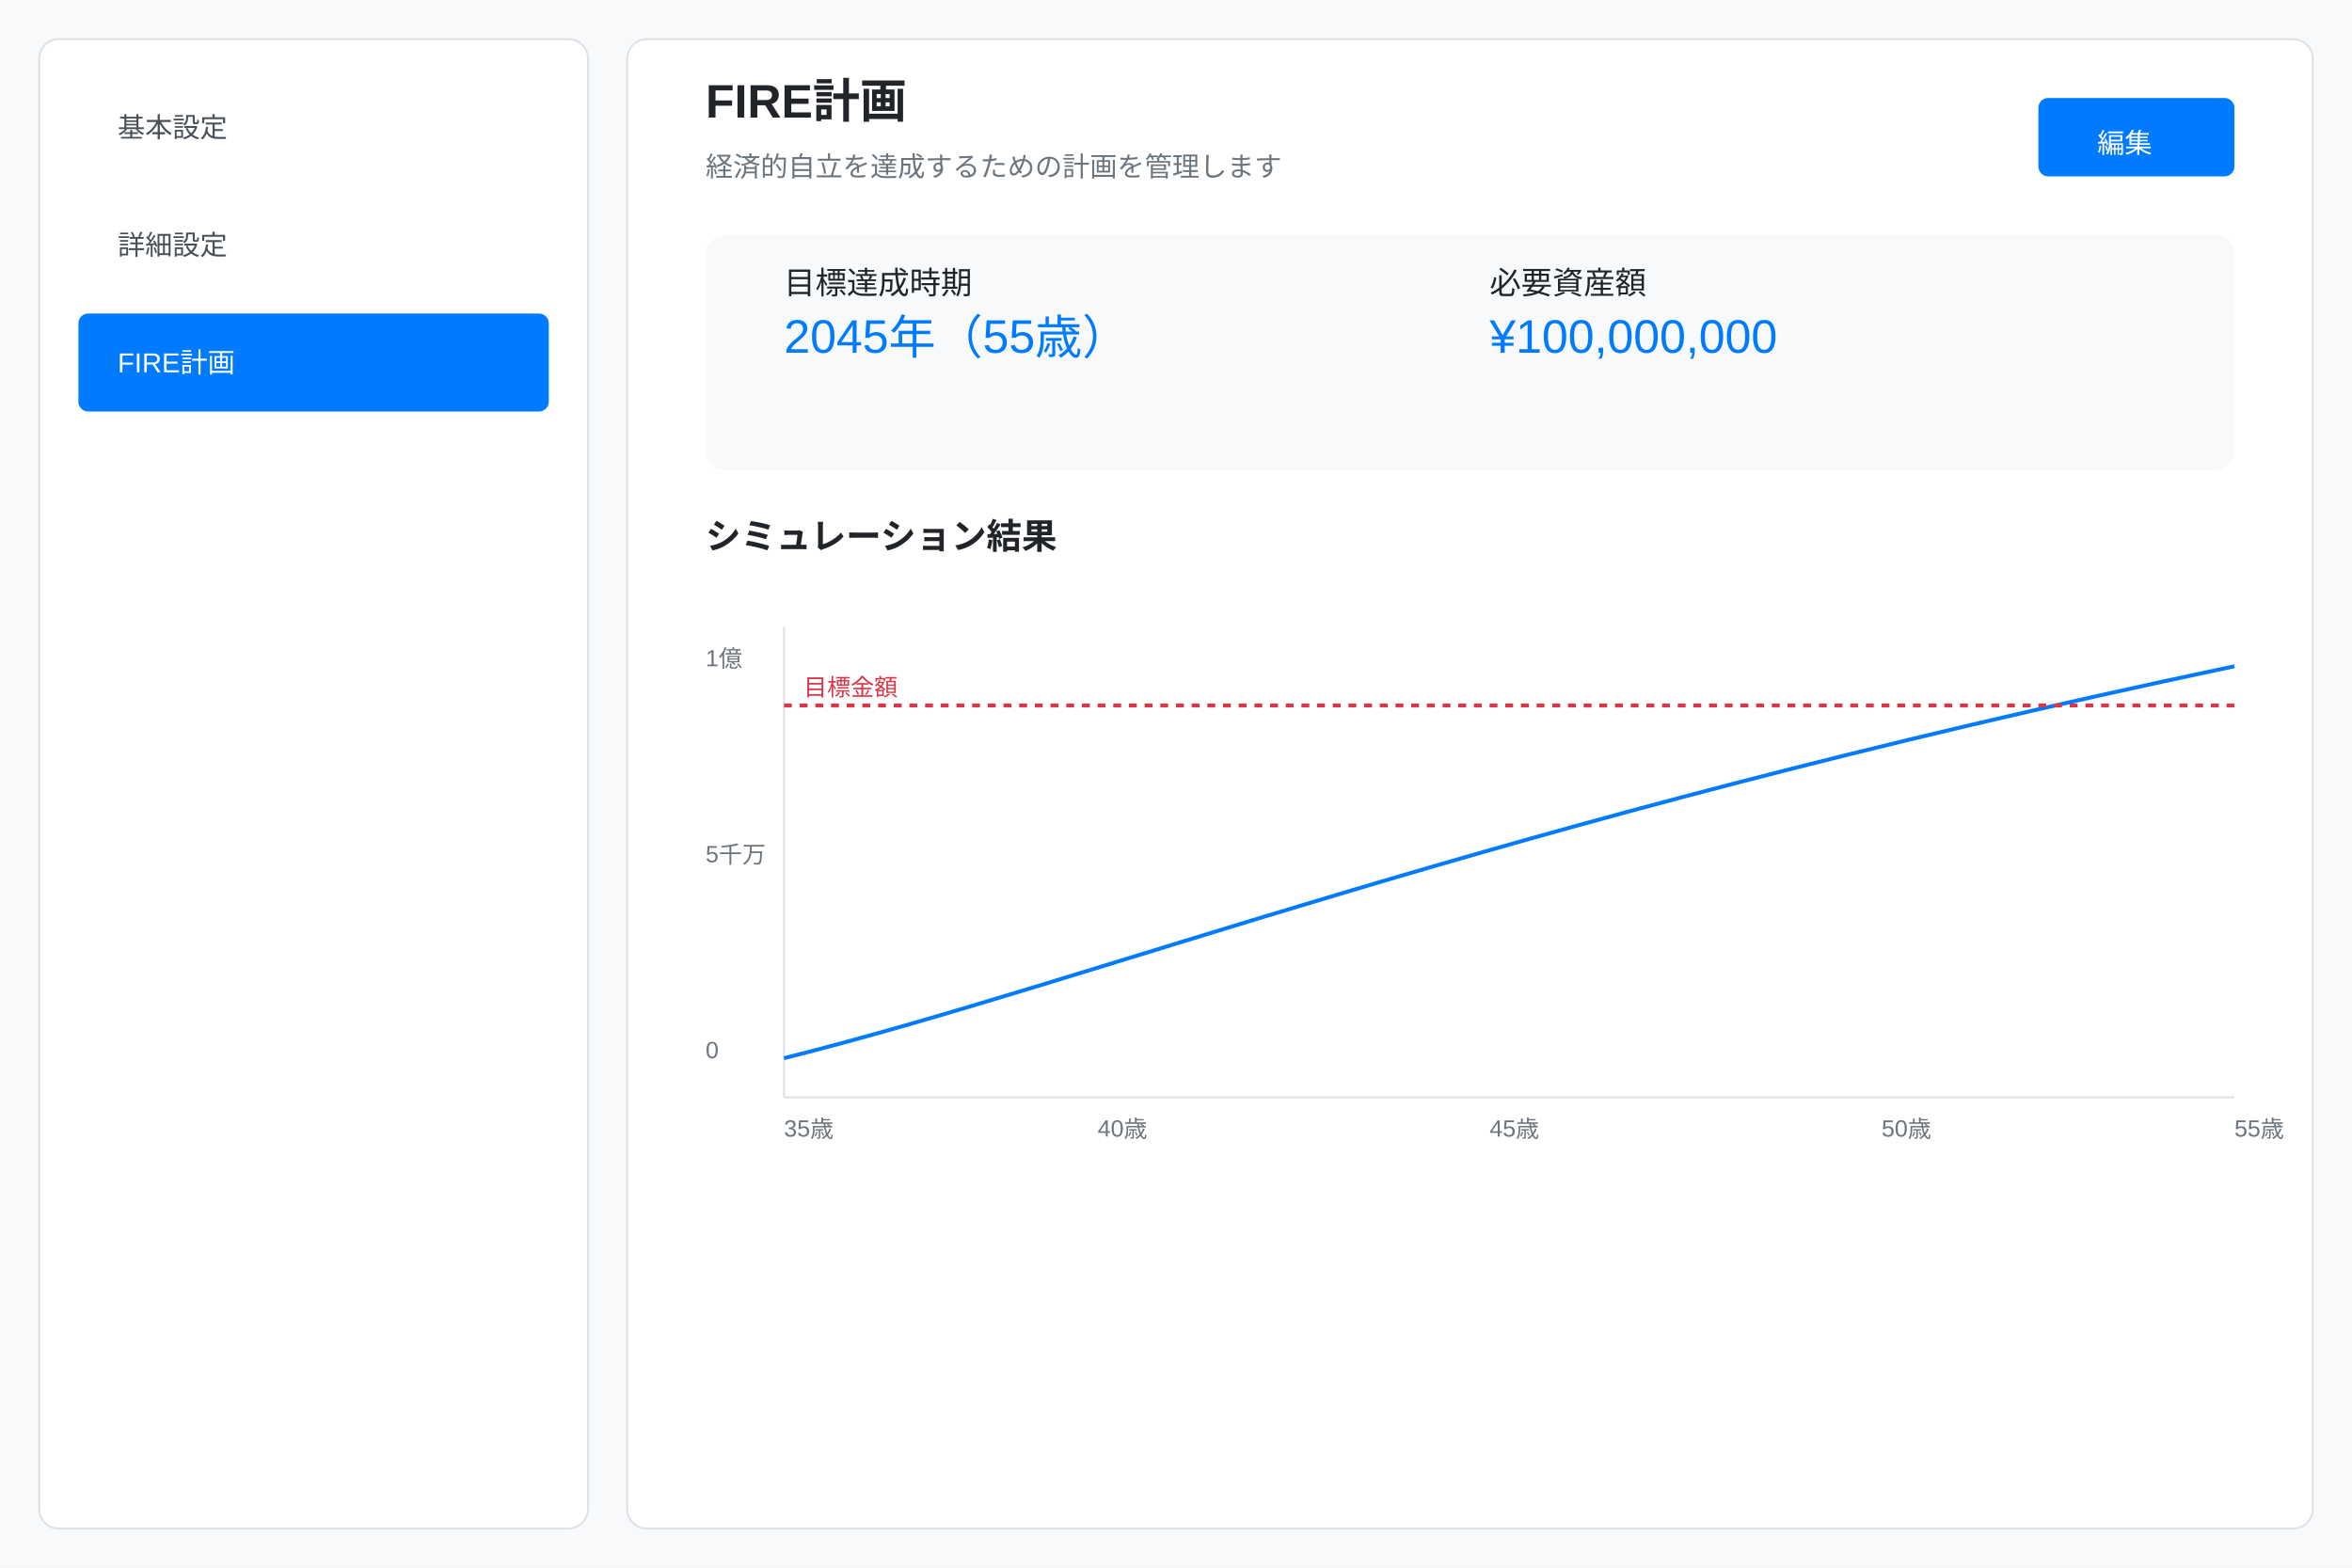
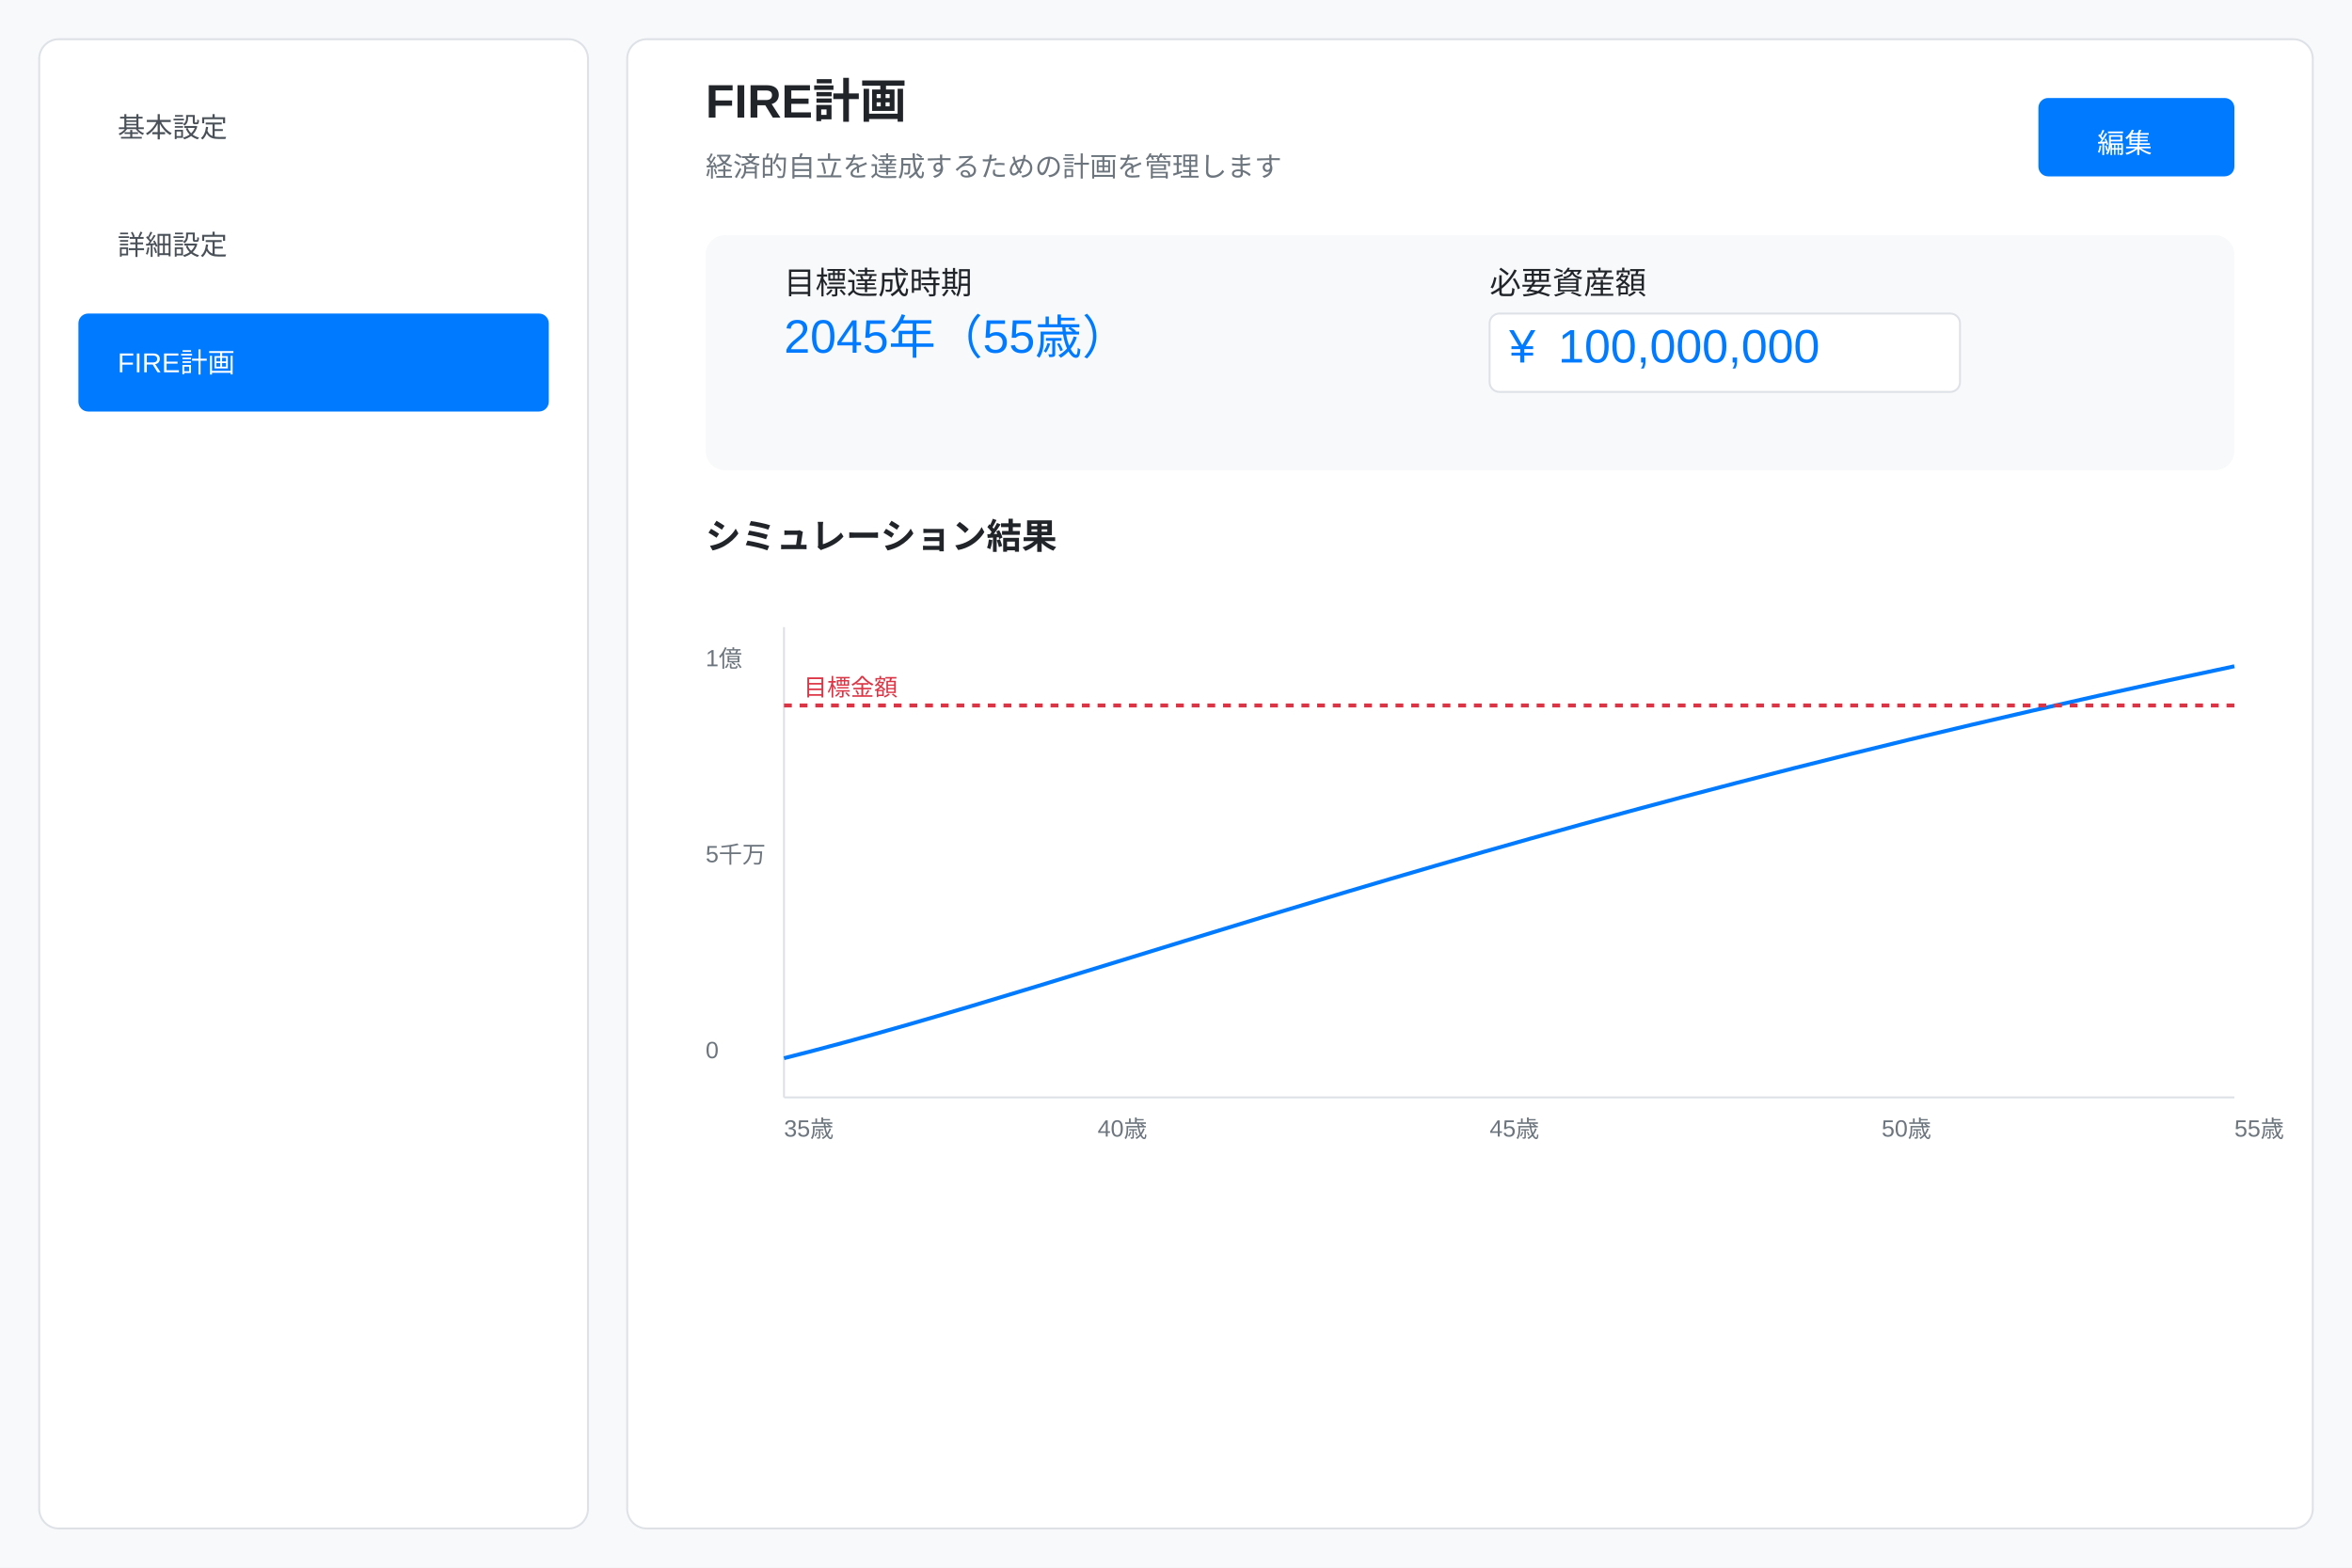
<svg xmlns="http://www.w3.org/2000/svg" width="1200" height="800" viewBox="0 0 1200 800">
  <rect width="1200" height="800" fill="#f8f9fa" />
  <g transform="translate(20, 20)">
    <rect width="280" height="760" rx="10" fill="#ffffff" stroke="#dee2e6" />
    <g transform="translate(20, 20)">
      <rect width="240" height="50" rx="5" fill="#ffffff" />
      <text x="20" y="30" font-family="Arial" font-size="14" fill="#495057">基本設定</text>
      <g transform="translate(0, 60)">
        <rect width="240" height="50" rx="5" fill="#ffffff" />
        <text x="20" y="30" font-family="Arial" font-size="14" fill="#495057">詳細設定</text>
      </g>
      <g transform="translate(0, 120)">
        <rect width="240" height="50" rx="5" fill="#007bff" />
        <text x="20" y="30" font-family="Arial" font-size="14" fill="#ffffff">FIRE計画</text>
      </g>
    </g>
  </g>
  <g transform="translate(320, 20)">
    <rect width="860" height="760" rx="10" fill="#ffffff" stroke="#dee2e6" />
    <g transform="translate(40, 40)">
      <text x="0" y="0" font-family="Arial" font-size="24" font-weight="bold" fill="#212529">FIRE計画</text>
      <text x="0" y="30" font-family="Arial" font-size="14" fill="#6c757d">経済的自立を達成するための計画を管理します</text>
      <rect x="680" y="-10" width="100" height="40" rx="5" fill="#007bff" />
      <text x="710" y="18" font-family="Arial" font-size="14" fill="#ffffff">編集</text>
    </g>
    <g transform="translate(40, 100)">
      <rect width="780" height="120" rx="10" fill="#f8f9fa" />
      <g transform="translate(40, 30)">
        <text x="0" y="0" font-family="Arial" font-size="16" fill="#212529">目標達成時期</text>
        <text x="0" y="30" font-family="Arial" font-size="24" fill="#007bff">2045年（55歳）</text>
      </g>
      <g transform="translate(400, 30)">
        <text x="0" y="0" font-family="Arial" font-size="16" fill="#212529">必要資産額</text>
-         <text x="0" y="30" font-family="Arial" font-size="24" fill="#007bff">¥100,000,000</text>
+         <rect x="0" y="10" width="240" height="40" rx="5" fill="#ffffff" stroke="#dee2e6" />
+         <text x="10" y="35" font-family="Arial" font-size="24" fill="#007bff">¥</text>
+         <text x="35" y="35" font-family="Arial" font-size="24" fill="#007bff">100,000,000</text>
+         <rect x="0" y="10" width="240" height="40" rx="5" fill="transparent" stroke="#007bff" stroke-width="2" opacity="0" />
      </g>
    </g>
    <g transform="translate(40, 260)">
      <text x="0" y="0" font-family="Arial" font-size="18" font-weight="bold" fill="#212529">シミュレーション結果</text>
      <g transform="translate(0, 40)">
        <line x1="40" y1="0" x2="40" y2="240" stroke="#dee2e6" />
        <text x="0" y="20" font-family="Arial" font-size="12" fill="#6c757d">1億</text>
        <text x="0" y="120" font-family="Arial" font-size="12" fill="#6c757d">5千万</text>
        <text x="0" y="220" font-family="Arial" font-size="12" fill="#6c757d">0</text>
        <line x1="40" y1="240" x2="780" y2="240" stroke="#dee2e6" />
        <path d="M40,220 C200,180 400,100 780,20" fill="none" stroke="#007bff" stroke-width="2" />
        <line x1="40" y1="40" x2="780" y2="40" stroke="#dc3545" stroke-width="2" stroke-dasharray="4" />
        <text x="50" y="35" font-family="Arial" font-size="12" fill="#dc3545">目標金額</text>
        <text x="40" y="260" font-family="Arial" font-size="12" fill="#6c757d">35歳</text>
        <text x="200" y="260" font-family="Arial" font-size="12" fill="#6c757d">40歳</text>
        <text x="400" y="260" font-family="Arial" font-size="12" fill="#6c757d">45歳</text>
        <text x="600" y="260" font-family="Arial" font-size="12" fill="#6c757d">50歳</text>
        <text x="780" y="260" font-family="Arial" font-size="12" fill="#6c757d">55歳</text>
      </g>
    </g>
  </g>
</svg>
